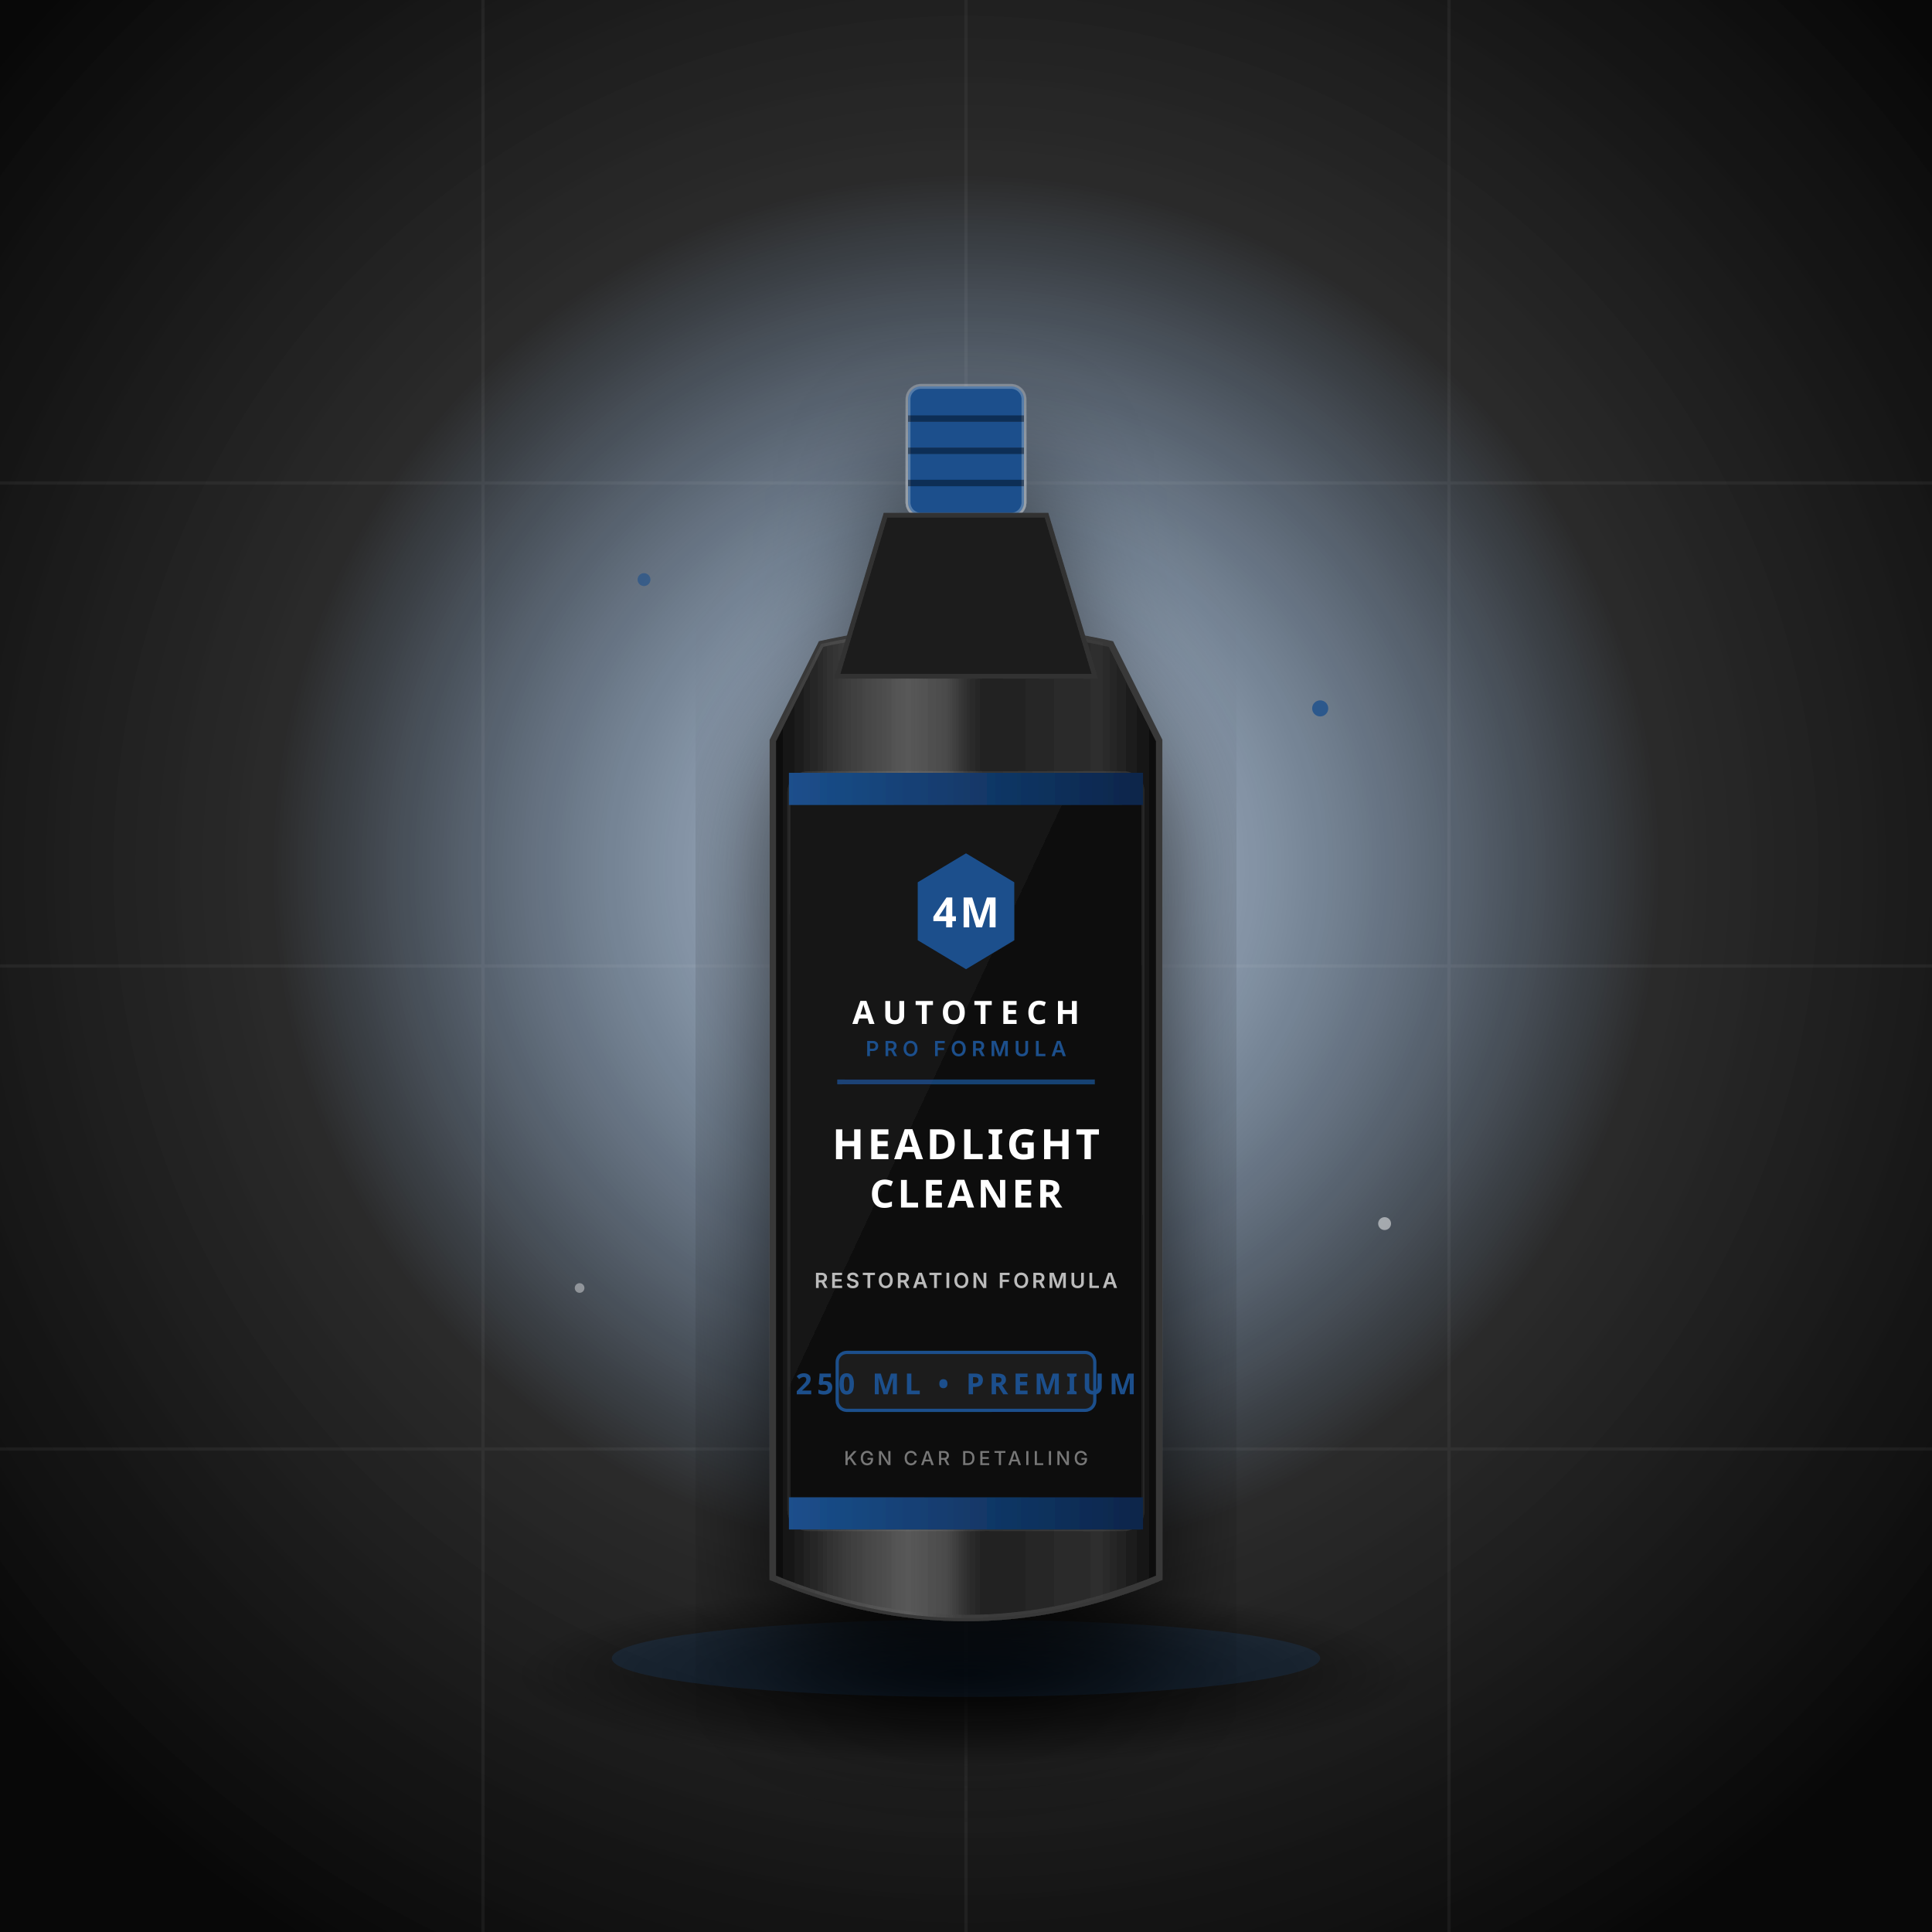
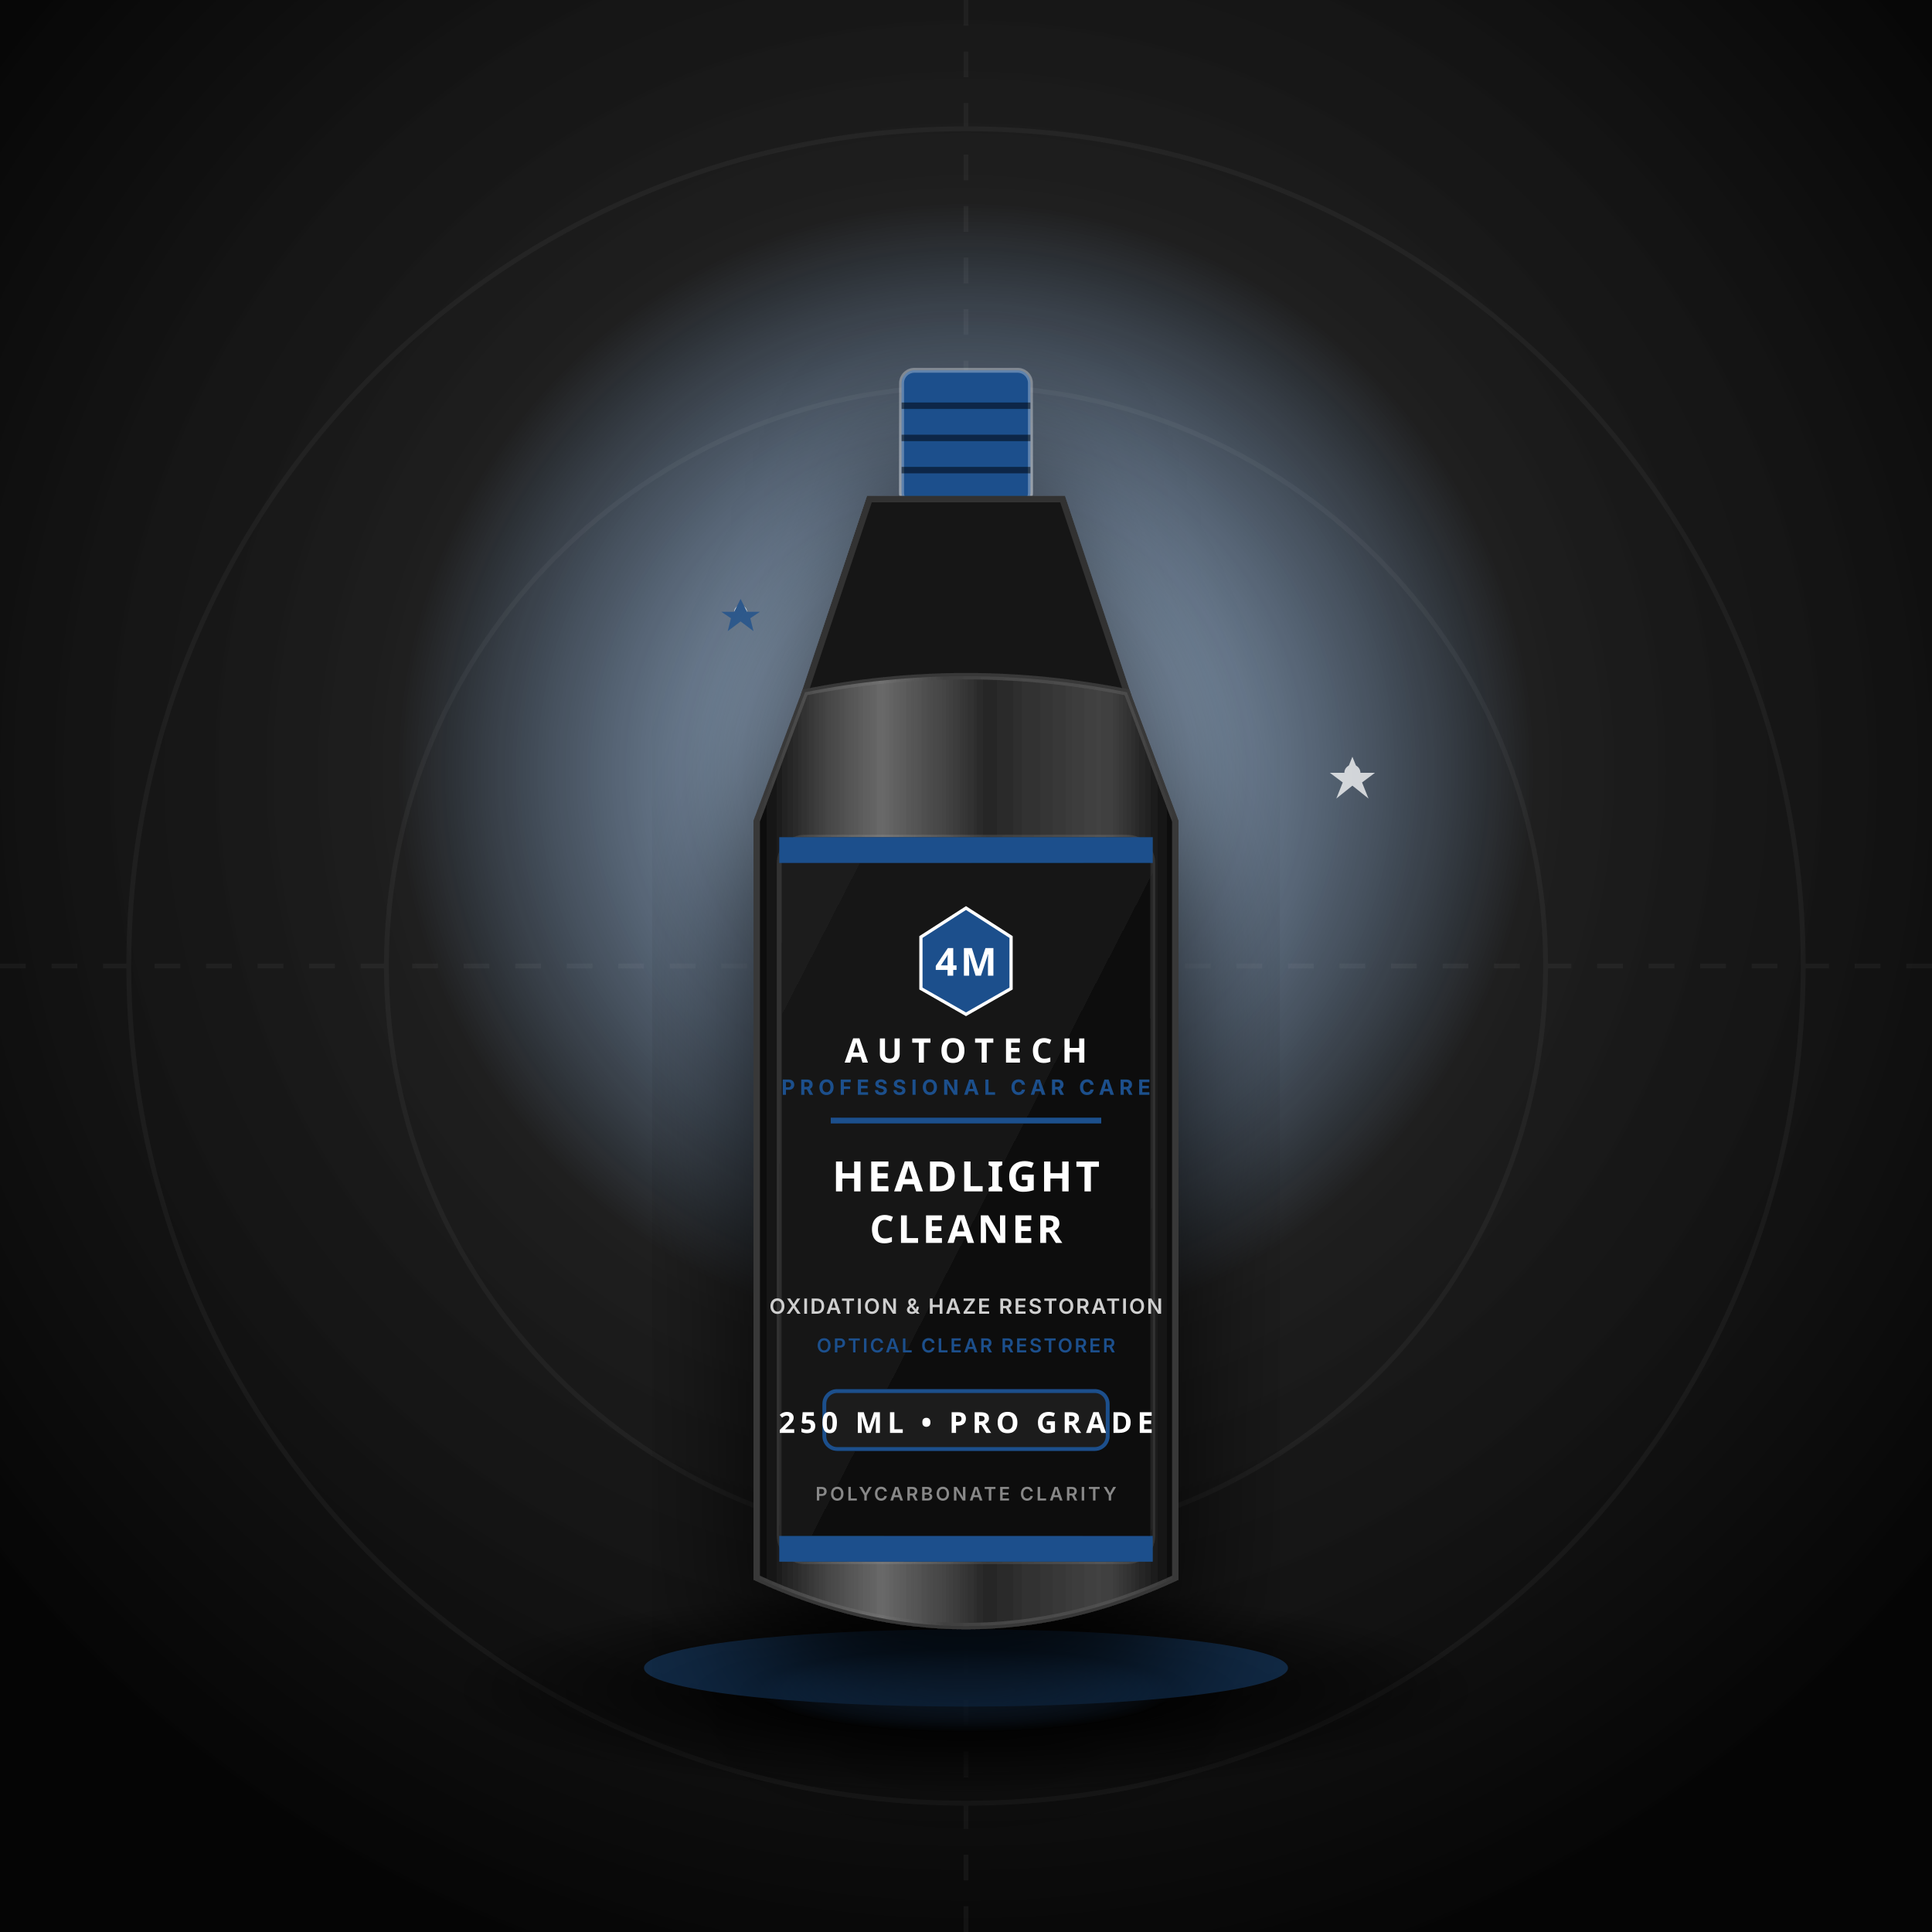
<svg xmlns="http://www.w3.org/2000/svg" viewBox="0 0 600 600" width="100%" height="100%">
  <defs>
-     <radialGradient id="bgGlow" cx="50%" cy="45%" r="65%">
-       <stop offset="0%" stop-color="#1B4F8C" stop-opacity="0.22" />
-       <stop offset="55%" stop-color="#141414" stop-opacity="0.9" />
-       <stop offset="100%" stop-color="#080808" stop-opacity="1" />
+     <radialGradient id="backdropGlow" cx="50%" cy="40%" r="65%">
+       <stop offset="0%" stop-color="#1B4F8C" stop-opacity="0.32" />
+       <stop offset="45%" stop-color="#141414" stop-opacity="0.95" />
+       <stop offset="100%" stop-color="#050505" stop-opacity="1" />
    </radialGradient>
-     <linearGradient id="bottleBody" x1="0%" y1="0%" x2="100%" y2="0%">
-       <stop offset="0%" stop-color="#0a0a0a" />
-       <stop offset="20%" stop-color="#282828" />
+     <linearGradient id="bodyGrad" x1="0%" y1="0%" x2="100%" y2="0%">
+       <stop offset="0%" stop-color="#080808" />
+       <stop offset="18%" stop-color="#242424" />
      <stop offset="45%" stop-color="#3c3c3c" />
-       <stop offset="55%" stop-color="#1c1c1c" />
-       <stop offset="85%" stop-color="#2c2c2c" />
-       <stop offset="100%" stop-color="#0c0c0c" />
-     </linearGradient>
-     <linearGradient id="labelGrad" x1="0%" y1="0%" x2="100%" y2="100%">
-       <stop offset="0%" stop-color="#181818" />
-       <stop offset="50%" stop-color="#101010" />
+       <stop offset="55%" stop-color="#181818" />
+       <stop offset="82%" stop-color="#2a2a2a" />
      <stop offset="100%" stop-color="#0a0a0a" />
    </linearGradient>
-     <linearGradient id="sheen" x1="0%" y1="0%" x2="100%" y2="0%">
+     <linearGradient id="metallicCan" x1="0%" y1="0%" x2="100%" y2="0%">
+       <stop offset="0%" stop-color="#1a1a1a" />
+       <stop offset="25%" stop-color="#666666" />
+       <stop offset="50%" stop-color="#888888" />
+       <stop offset="75%" stop-color="#333333" />
+       <stop offset="100%" stop-color="#111111" />
+     </linearGradient>
+     <linearGradient id="labelDarkGrad" x1="0%" y1="0%" x2="100%" y2="100%">
+       <stop offset="0%" stop-color="#1c1c1c" />
+       <stop offset="60%" stop-color="#101010" />
+       <stop offset="100%" stop-color="#070707" />
+     </linearGradient>
+     <linearGradient id="glassSheen" x1="0%" y1="0%" x2="100%" y2="0%">
      <stop offset="0%" stop-color="#fff" stop-opacity="0" />
-       <stop offset="35%" stop-color="#fff" stop-opacity="0.18" />
-       <stop offset="50%" stop-color="#fff" stop-opacity="0.02" />
+       <stop offset="30%" stop-color="#fff" stop-opacity="0.28" />
+       <stop offset="45%" stop-color="#fff" stop-opacity="0.04" />
+       <stop offset="85%" stop-color="#fff" stop-opacity="0.12" />
      <stop offset="100%" stop-color="#fff" stop-opacity="0" />
    </linearGradient>
-     <linearGradient id="brandAccent" x1="0%" y1="0%" x2="100%" y2="0%">
-       <stop offset="0%" stop-color="#1B4F8C" />
-       <stop offset="100%" stop-color="#0A254A" />
-     </linearGradient>
-     <filter id="shadow" x="-20%" y="-20%" width="140%" height="140%">
-       <feDropShadow dx="0" dy="25" stdDeviation="20" flood-color="#000" flood-opacity="0.8" />
+     <filter id="softShadow" x="-25%" y="-20%" width="150%" height="150%">
+       <feDropShadow dx="0" dy="28" stdDeviation="22" flood-color="#000" flood-opacity="0.85" />
    </filter>
-     <radialGradient id="floorShadow" cx="50%" cy="50%" r="50%">
-       <stop offset="0%" stop-color="#000" stop-opacity="0.9" />
-       <stop offset="60%" stop-color="#000" stop-opacity="0.4" />
-       <stop offset="100%" stop-color="#000" stop-opacity="0" />
+     <radialGradient id="floorReflection" cx="50%" cy="50%" r="50%">
+       <stop offset="0%" stop-color="#1B4F8C" stop-opacity="0.3" />
+       <stop offset="40%" stop-color="#000000" stop-opacity="0.8" />
+       <stop offset="100%" stop-color="#000000" stop-opacity="0" />
    </radialGradient>
  </defs>
-   <rect width="600" height="600" fill="url(#bgGlow)" />
-   <g opacity="0.05" stroke="#fff" stroke-width="1">
-     <line x1="0" y1="150" x2="600" y2="150" />
-     <line x1="0" y1="300" x2="600" y2="300" />
-     <line x1="0" y1="450" x2="600" y2="450" />
-     <line x1="150" y1="0" x2="150" y2="600" />
-     <line x1="300" y1="0" x2="300" y2="600" />
-     <line x1="450" y1="0" x2="450" y2="600" />
+   <rect width="600" height="600" fill="url(#backdropGlow)" />
+   <g opacity="0.04" stroke="#ffffff" stroke-width="1.5" fill="none">
+     <circle cx="300" cy="300" r="180" />
+     <circle cx="300" cy="300" r="260" />
+     <line x1="0" y1="300" x2="600" y2="300" stroke-dasharray="8 8" />
+     <line x1="300" y1="0" x2="300" y2="600" stroke-dasharray="8 8" />
  </g>
-   <ellipse cx="300" cy="520" rx="140" ry="28" fill="url(#floorShadow)" />
-   <ellipse cx="300" cy="515" rx="110" ry="12" fill="#1B4F8C" opacity="0.2" />
-   <g filter="url(#shadow)">
-     <path d="M 255 200 Q 300 190 345 200 L 360 230 L 360 490 Q 300 515 240 490 L 240 230 Z" fill="url(#bottleBody)" stroke="#383838" stroke-width="2" />
-     <path d="M 255 200 Q 300 190 345 200 L 360 230 L 360 490 Q 300 515 240 490 L 240 230 Z" fill="url(#sheen)" />
-     <rect x="245" y="240" width="110" height="235" rx="6" fill="url(#labelGrad)" stroke="rgba(255,255,255,0.08)" stroke-width="1" />
-     <rect x="245" y="240" width="110" height="10" fill="url(#brandAccent)" />
-     <rect x="245" y="465" width="110" height="10" fill="url(#brandAccent)" />
-     <rect x="282" y="120" width="36" height="40" rx="4" fill="#1B4F8C" stroke="rgba(255,255,255,0.25)" stroke-width="1.5" />
-     <line x1="282" y1="130" x2="318" y2="130" stroke="rgba(0,0,0,0.4)" stroke-width="2" />
-     <line x1="282" y1="140" x2="318" y2="140" stroke="rgba(0,0,0,0.4)" stroke-width="2" />
-     <line x1="282" y1="150" x2="318" y2="150" stroke="rgba(0,0,0,0.4)" stroke-width="2" />
-     <path d="M 275 160 L 325 160 L 340 210 L 260 210 Z" fill="#1a1a1a" stroke="#333" stroke-width="1.5" />
+   <ellipse cx="300" cy="525" rx="160" ry="32" fill="url(#floorReflection)" />
+   <ellipse cx="300" cy="518" rx="100" ry="12" fill="#1B4F8C" opacity="0.45" />
+   <g filter="url(#softShadow)">
+     <g id="bottleCap">
+       <rect x="280" y="115" width="40" height="42" rx="4" fill="#1B4F8C" stroke="rgba(255,255,255,0.3)" stroke-width="1.5" />
+       <line x1="280" y1="126" x2="320" y2="126" stroke="rgba(0,0,0,0.5)" stroke-width="2" />
+       <line x1="280" y1="136" x2="320" y2="136" stroke="rgba(0,0,0,0.5)" stroke-width="2" />
+       <line x1="280" y1="146" x2="320" y2="146" stroke="rgba(0,0,0,0.5)" stroke-width="2" />
+       <path d="M 270 155 L 330 155 L 350 215 L 250 215 Z" fill="#181818" stroke="#333" stroke-width="2" />
+     </g>
+     <path d="M 250 215 Q 300 205 350 215 L 365 255 L 365 490 Q 300 520 235 490 L 235 255 Z" fill="url(#bodyGrad)" stroke="#383838" stroke-width="2" />
+     <path d="M 250 215 Q 300 205 350 215 L 365 255 L 365 490 Q 300 520 235 490 L 235 255 Z" fill="url(#glassSheen)" />
+     <rect x="242" y="260" width="116" height="225" rx="8" fill="url(#labelDarkGrad)" stroke="rgba(255,255,255,0.1)" stroke-width="1.5" />
+     <rect x="242" y="260" width="116" height="8" fill="#1B4F8C" />
+     <rect x="242" y="477" width="116" height="8" fill="#1B4F8C" />
    <g text-anchor="middle">
-       <polygon points="300,265 315,274 315,292 300,301 285,292 285,274" fill="#1B4F8C" />
-       <text x="300" y="288" font-family="'Rajdhani', 'Impact', sans-serif" font-size="13" font-weight="900" fill="#ffffff" letter-spacing="1">4M</text>
-       <text x="300" y="318" font-family="'Rajdhani', 'Arial Black', sans-serif" font-size="10" font-weight="800" fill="#fff" letter-spacing="2.5">AUTOTECH</text>
-       <text x="300" y="328" font-family="'Inter', sans-serif" font-size="6.5" font-weight="600" fill="#1B4F8C" letter-spacing="1.5">PRO FORMULA</text>
-       <line x1="260" y1="336" x2="340" y2="336" stroke="#1B4F8C" stroke-width="1.5" opacity="0.8" />
-       <text x="300" y="360" font-family="'Rajdhani', 'Arial Black', sans-serif" font-size="13" font-weight="900" fill="#ffffff" letter-spacing="1">HEADLIGHT</text>
-       <text x="300" y="375" font-family="'Rajdhani', 'Arial Black', sans-serif" font-size="12" font-weight="900" fill="#ffffff" letter-spacing="1">CLEANER</text>
-       <text x="300" y="400" font-family="'Inter', sans-serif" font-size="6.5" font-weight="600" fill="#bbb" letter-spacing="0.8">RESTORATION FORMULA</text>
-       <rect x="260" y="420" width="80" height="18" rx="3" fill="#1e1e1e" stroke="#1B4F8C" stroke-width="1" />
-       <text x="300" y="433" font-family="'Rajdhani', sans-serif" font-size="9" font-weight="700" fill="#1B4F8C" letter-spacing="1.5">250 ML • PREMIUM</text>
-       <text x="300" y="455" font-family="'Inter', sans-serif" font-size="6" font-weight="500" fill="#777" letter-spacing="1">KGN CAR DETAILING</text>
+       <polygon points="300,282 314,291 314,307 300,315 286,307 286,291" fill="#1B4F8C" stroke="#ffffff" stroke-width="1" />
+       <text x="300" y="303" font-family="'Rajdhani', 'Impact', sans-serif" font-size="12" font-weight="900" fill="#ffffff" letter-spacing="1">4M</text>
+       <text x="300" y="330" font-family="'Rajdhani', 'Arial Black', sans-serif" font-size="10.5" font-weight="800" fill="#ffffff" letter-spacing="2.8">AUTOTECH</text>
+       <text x="300" y="340" font-family="'Inter', sans-serif" font-size="6.5" font-weight="700" fill="#1B4F8C" letter-spacing="1.5">PROFESSIONAL CAR CARE</text>
+       <line x1="258" y1="348" x2="342" y2="348" stroke="#1B4F8C" stroke-width="1.8" />
+       <text x="300" y="370" font-family="'Rajdhani', 'Arial Black', sans-serif" font-size="13" font-weight="900" fill="#ffffff" letter-spacing="1">HEADLIGHT</text>
+       <text x="300" y="386" font-family="'Rajdhani', 'Arial Black', sans-serif" font-size="12" font-weight="900" fill="#ffffff" letter-spacing="1">CLEANER</text>
+       <text x="300" y="408" font-family="'Inter', sans-serif" font-size="6.5" font-weight="600" fill="#cfcfcf" letter-spacing="0.5">OXIDATION &amp; HAZE RESTORATION</text>
+       <text x="300" y="420" font-family="'Inter', sans-serif" font-size="6" font-weight="600" fill="#1B4F8C" letter-spacing="0.6">OPTICAL CLEAR RESTORER</text>
+       <rect x="256" y="432" width="88" height="18" rx="4" fill="#1c1c1c" stroke="#1B4F8C" stroke-width="1.2" />
+       <text x="300" y="445" font-family="'Rajdhani', sans-serif" font-size="9" font-weight="800" fill="#ffffff" letter-spacing="1.5">250 ML • PRO GRADE</text>
+       <text x="300" y="466" font-family="'Inter', sans-serif" font-size="5.8" font-weight="600" fill="#888888" letter-spacing="0.8">POLYCARBONATE CLARITY</text>
    </g>
  </g>
-   <circle cx="200" cy="180" r="2" fill="#1B4F8C" opacity="0.6" />
-   <circle cx="410" cy="220" r="2.5" fill="#1B4F8C" opacity="0.8" />
-   <circle cx="180" cy="400" r="1.5" fill="#fff" opacity="0.4" />
-   <circle cx="430" cy="380" r="2" fill="#fff" opacity="0.5" />
+   <g fill="#ffffff" opacity="0.75">
+     <circle cx="230" cy="190" r="2" />
+     <polygon points="230,186 232,190 236,190 233,192 234,196 230,193 226,196 227,192 224,190 228,190" fill="#1B4F8C" />
+     <circle cx="420" cy="240" r="2.5" />
+     <polygon points="420,235 422,240 427,240 423,243 425,248 420,244 415,248 417,243 413,240 418,240" fill="#ffffff" />
+   </g>
</svg>
